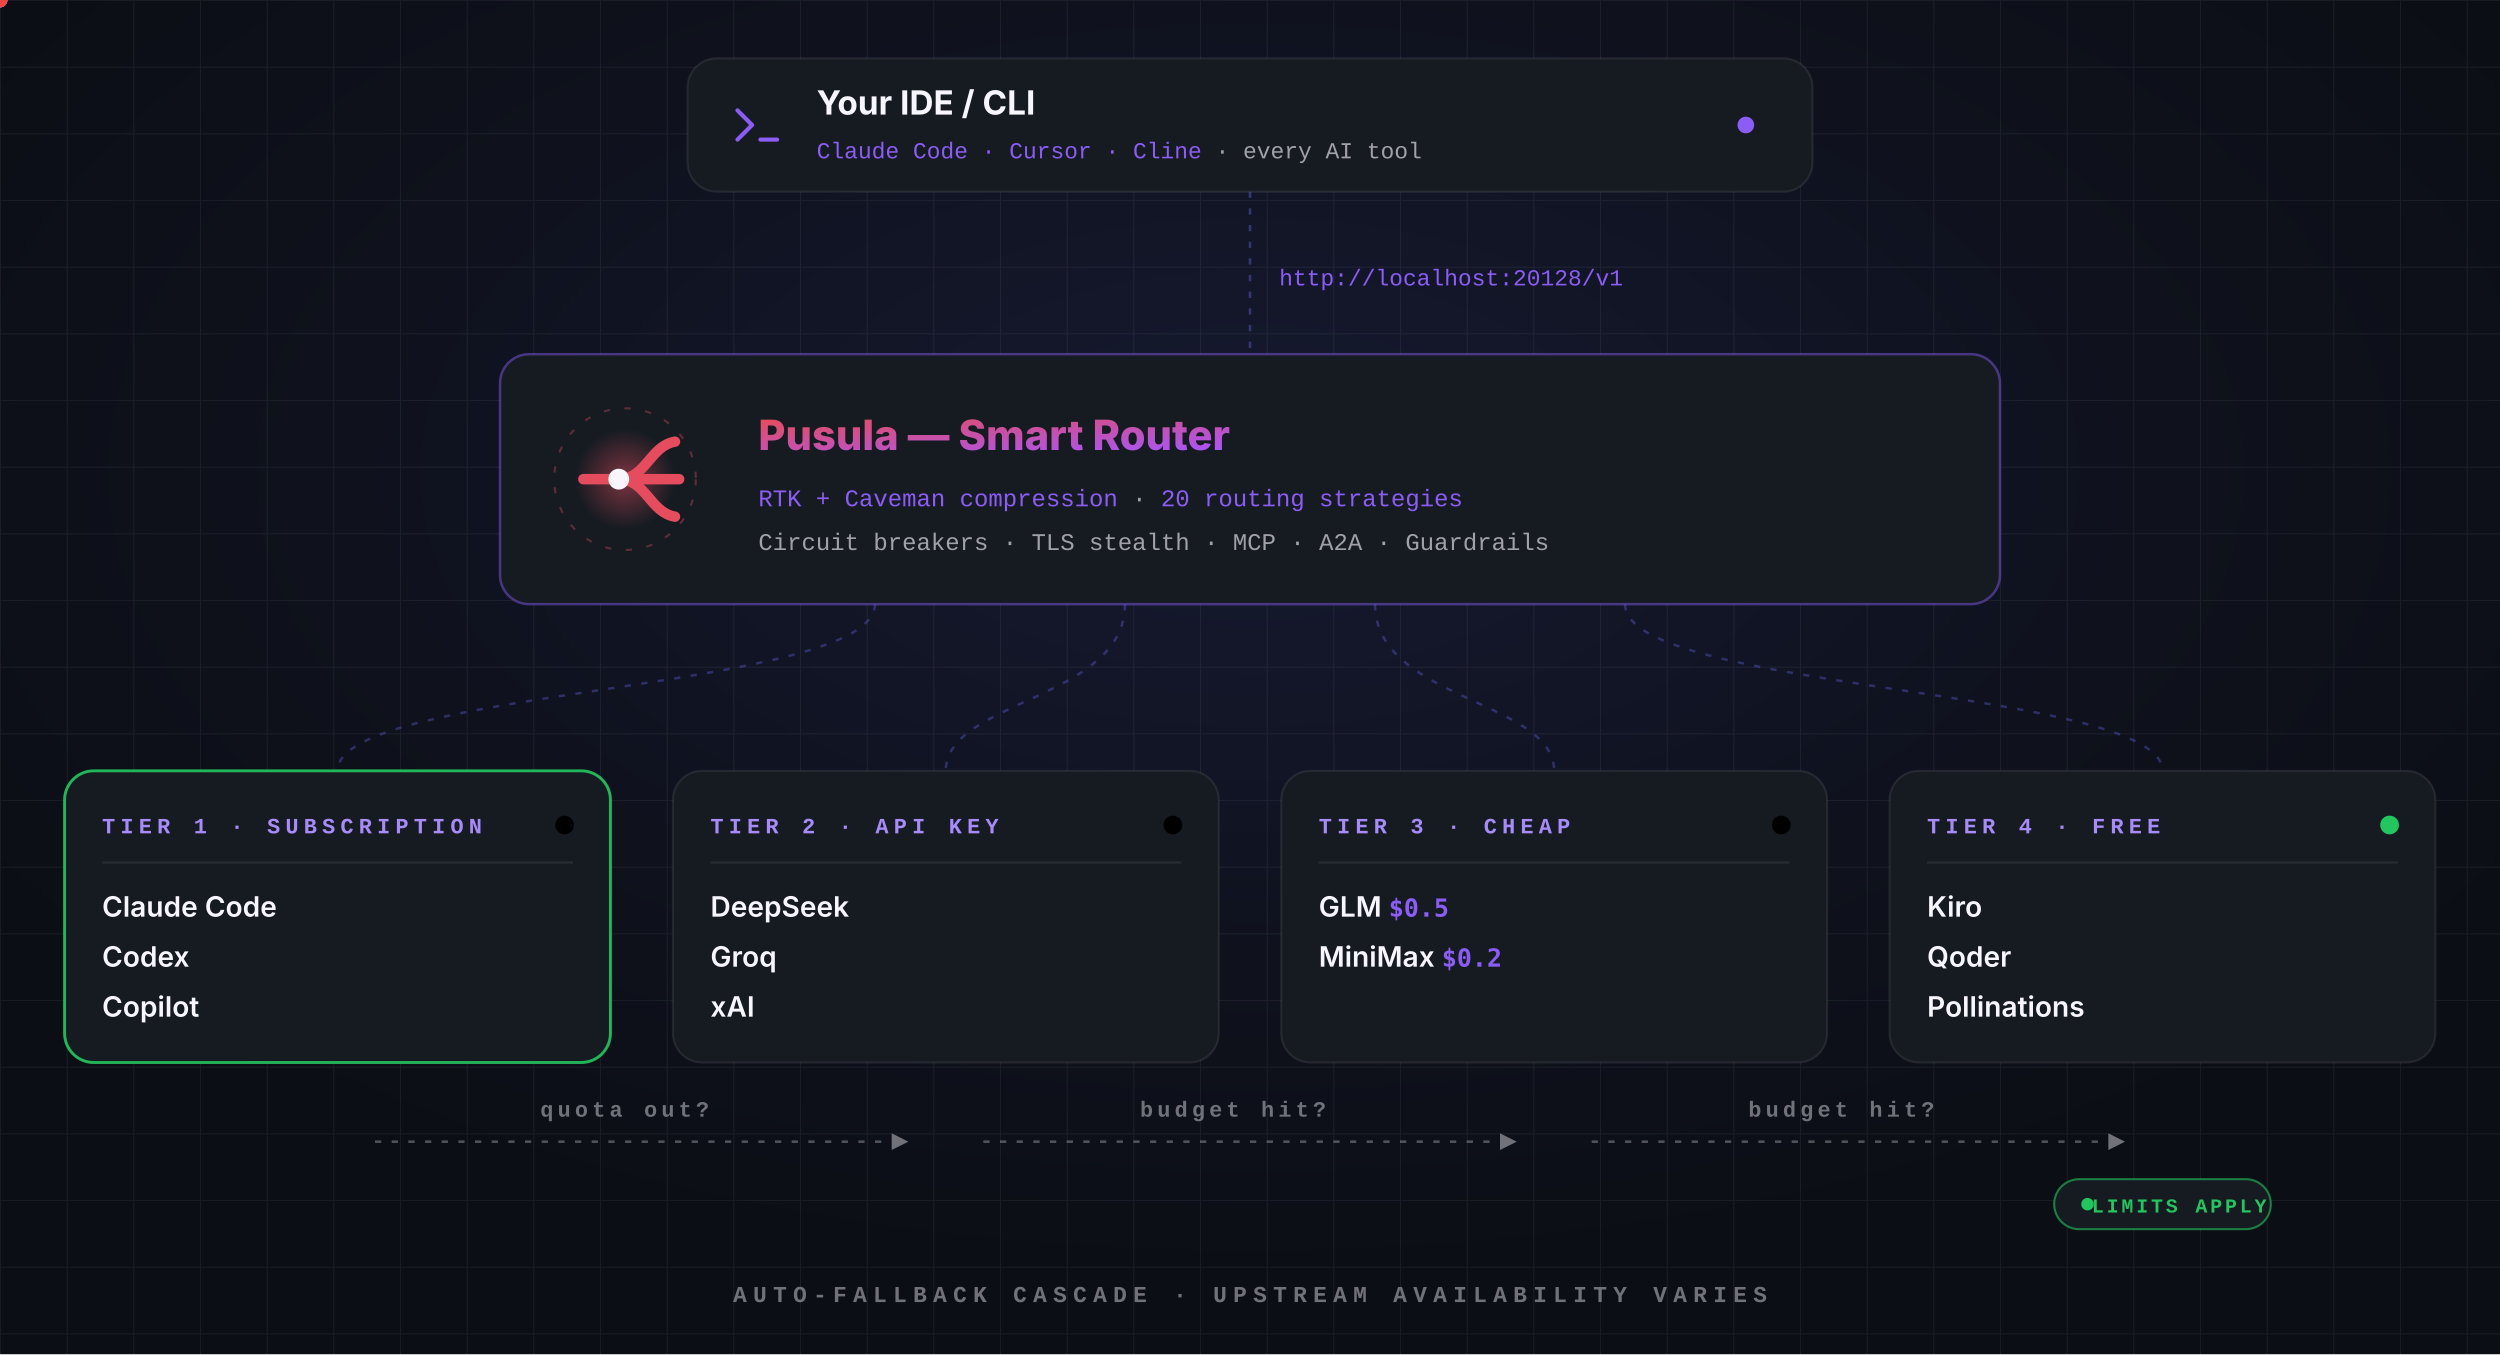
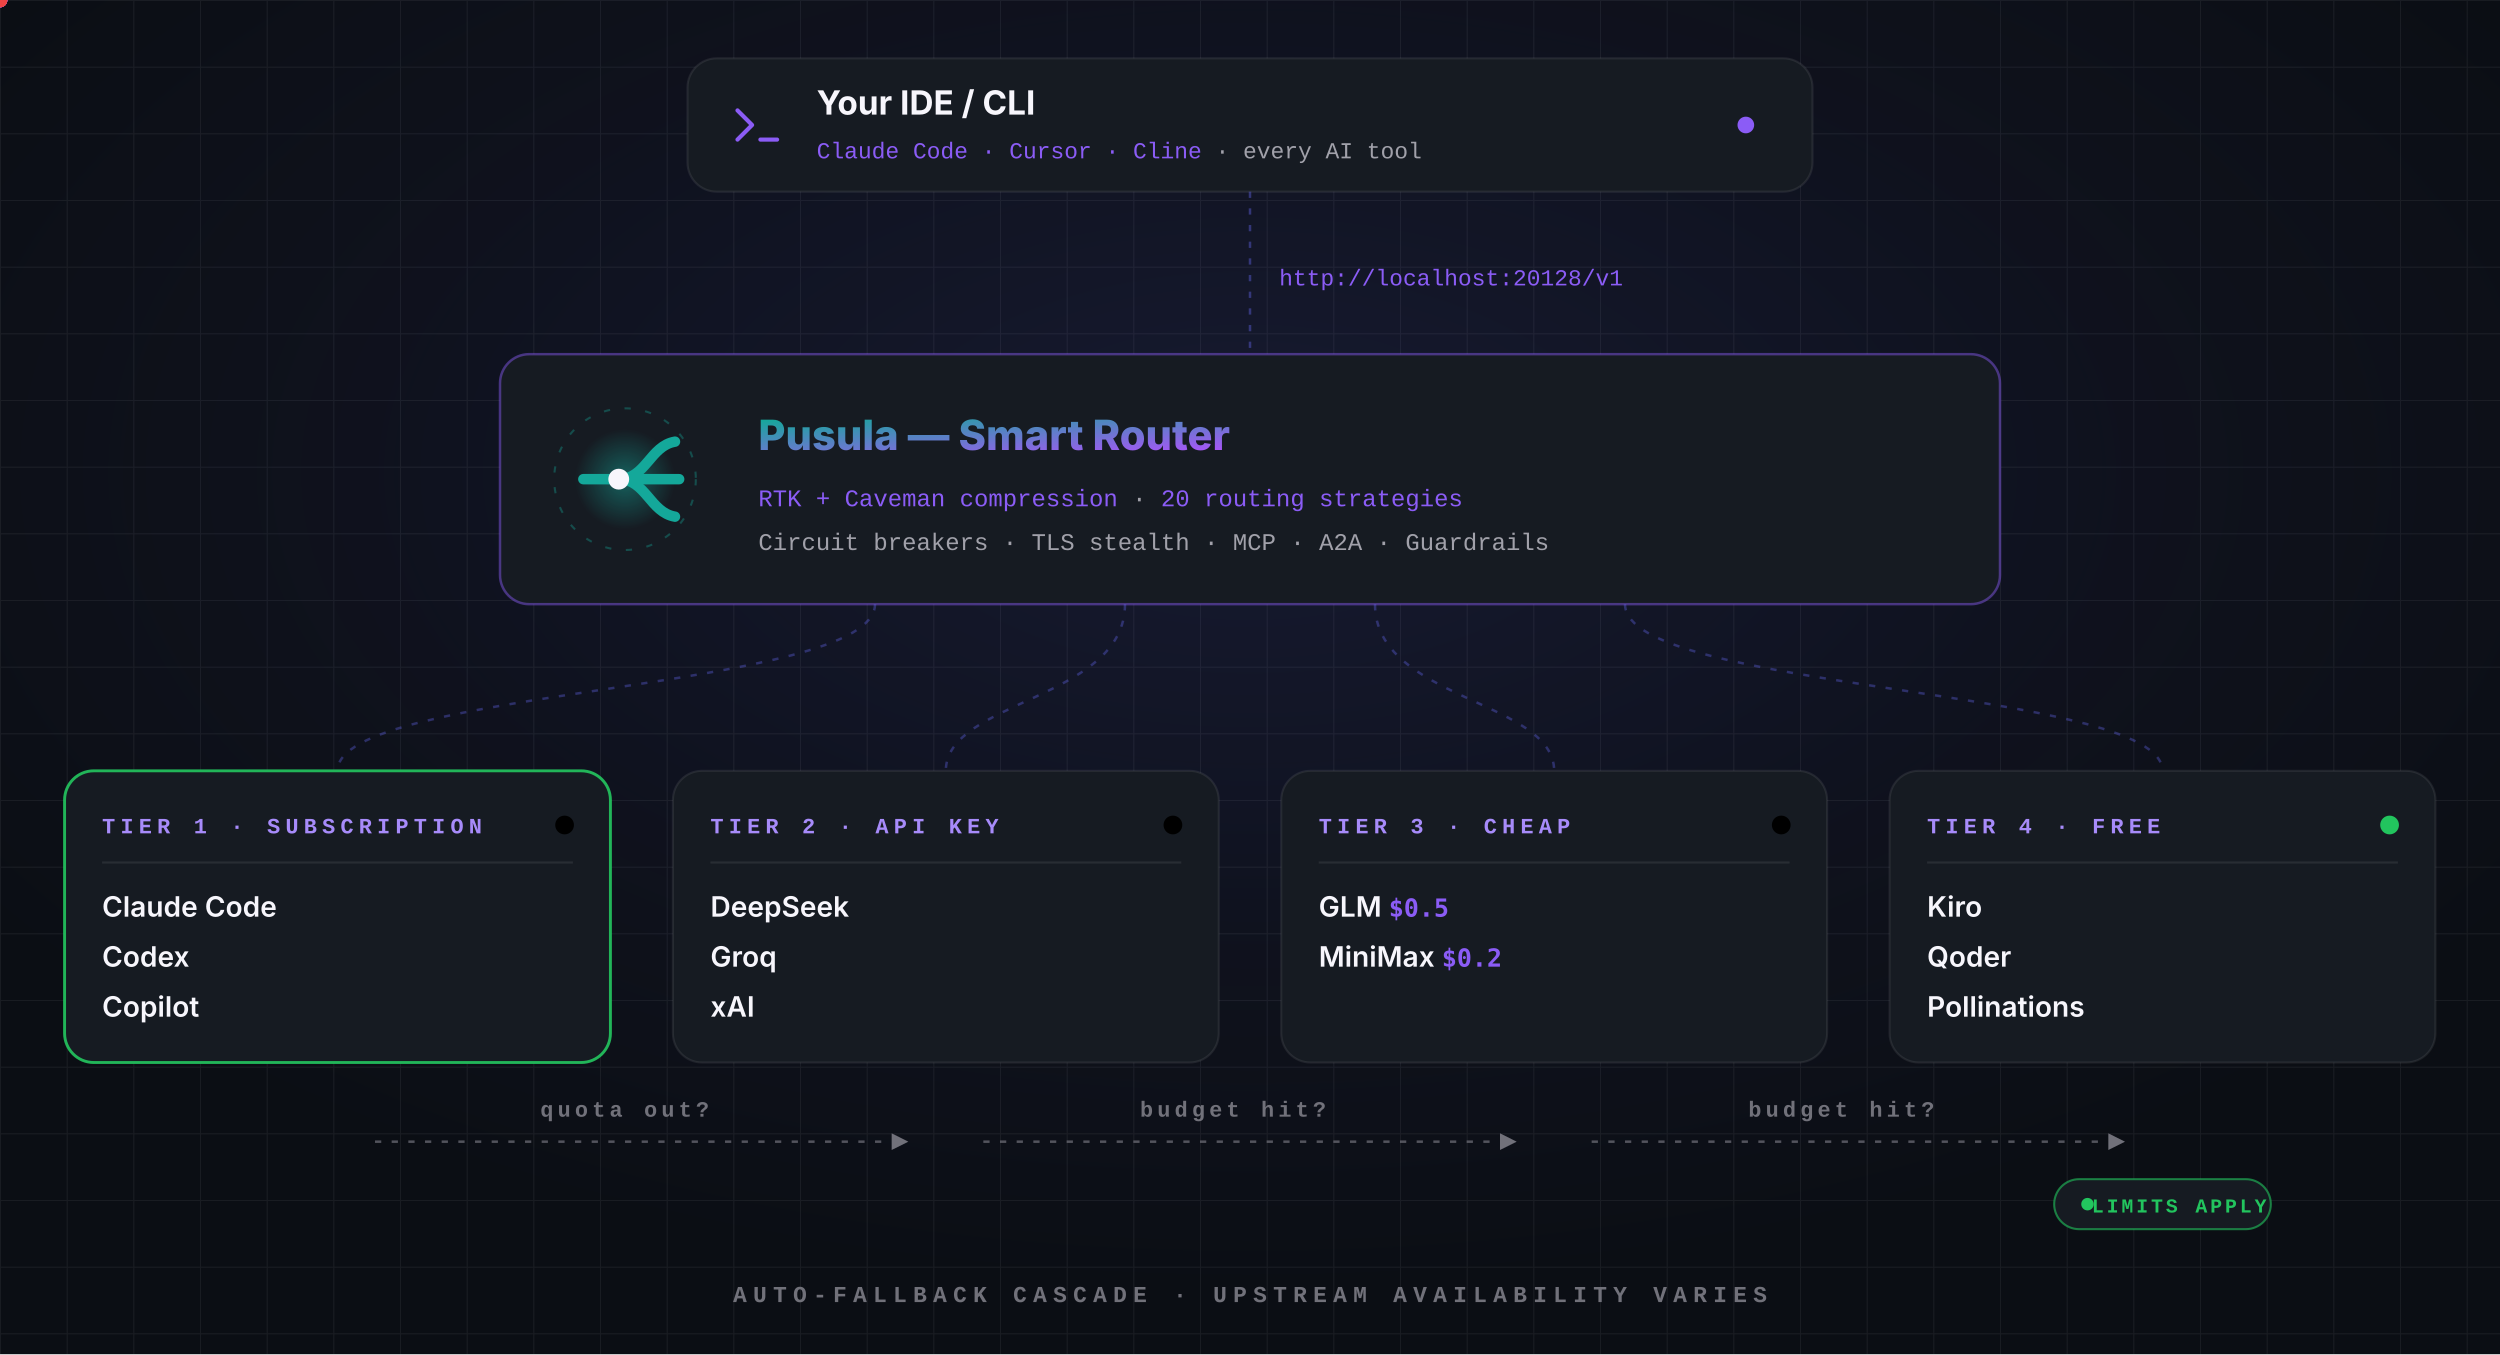
<svg xmlns="http://www.w3.org/2000/svg" viewBox="0 0 1200 650" role="img" aria-label="Pusula request flow — auto-fallback cascade across 4 provider tiers">
  <defs>
    <radialGradient id="hubGlow" cx="50%" cy="50%" r="50%">
-       <stop offset="0%" stop-color="#e54d5e" stop-opacity="0.5" />
-       <stop offset="100%" stop-color="#e54d5e" stop-opacity="0" />
+       <stop offset="0%" stop-color="#14a89a" stop-opacity="0.5" />
+       <stop offset="100%" stop-color="#14a89a" stop-opacity="0" />
    </radialGradient>
    <radialGradient id="bgGlow" cx="50%" cy="35%" r="60%">
      <stop offset="0%" stop-color="#6366f1" stop-opacity="0.13" />
      <stop offset="60%" stop-color="#6366f1" stop-opacity="0.04" />
      <stop offset="100%" stop-color="#6366f1" stop-opacity="0" />
    </radialGradient>
    <linearGradient id="cardGrad" x1="0" x2="0" y1="0" y2="1">
      <stop offset="0%" stop-color="#161b22" stop-opacity="1" />
      <stop offset="100%" stop-color="#161b22" stop-opacity="1" />
    </linearGradient>
    <path id="pIn" d="M 600,92 L 600,170" />
    <path id="pT1" d="M 420,290 C 420,332 162,330 162,370" />
    <path id="pT2" d="M 540,290 C 540,336 454,336 454,370" />
    <path id="pT3" d="M 660,290 C 660,336 746,336 746,370" />
    <path id="pT4" d="M 780,290 C 780,332 1038,330 1038,370" />
    <path id="pC1" d="M 180,548 L 428,548" />
    <path id="pC2" d="M 472,548 L 720,548" />
    <path id="pC3" d="M 764,548 L 1012,548" />
    <linearGradient id="gradBrand" x1="0" y1="0" x2="1" y2="1">
-       <stop offset="0%" stop-color="#e54d5e" />
+       <stop offset="0%" stop-color="#14a89a" />
      <stop offset="100%" stop-color="#a855f7" />
    </linearGradient>
    <pattern id="gridPaper" width="32" height="32" patternUnits="userSpaceOnUse">
      <path d="M 32 0 L 0 0 0 32" fill="none" stroke="#ffffff" stroke-opacity="0.06" stroke-width="1" />
    </pattern>
  </defs>
  <rect width="1200" height="650" fill="#0b0e14" />
  <rect width="1200" height="650" fill="url(#gridPaper)" />
  <rect width="1200" height="650" fill="url(#bgGlow)" />
  <rect x="330" y="28" width="540" height="64" rx="14" fill="url(#cardGrad)" stroke="#ffffff" stroke-opacity="0.08" stroke-width="1" />
  <g transform="translate(362, 60)" stroke="#8b5cf6" stroke-width="2" stroke-linecap="round" stroke-linejoin="round" fill="none">
    <path d="M -8 -7 L -1 0 L -8 7" />
    <line x1="3" y1="7" x2="11" y2="7" />
  </g>
  <text x="392" y="55" font-family="Inter, 'Segoe UI', Arial, Helvetica, system-ui, sans-serif" font-size="16" font-weight="700" fill="#F7F6FC">Your IDE / CLI</text>
  <text x="392" y="76" font-family="Consolas, 'Courier New', monospace" font-size="11" fill="#a1a1aa">
    <tspan fill="#8b5cf6">Claude Code · Cursor · Cline</tspan> · every AI tool</text>
  <circle cx="838" cy="60" r="4" fill="#8b5cf6">
    <animate attributeName="opacity" values="1;0.4;1" dur="2.5s" repeatCount="indefinite" />
  </circle>
  <use href="#pIn" stroke="#6366f1" stroke-width="1.2" stroke-dasharray="3 5" opacity="0.4" />
  <text x="614" y="137" font-family="Consolas, 'Courier New', monospace" font-size="11" fill="#8b5cf6">http://localhost:20128/v1</text>
  <g fill="#a78bfa">
    <circle r="3.2">
      <animateMotion dur="1.6s" repeatCount="indefinite" begin="0s">
        <mpath href="#pIn" />
      </animateMotion>
      <animate attributeName="opacity" values="0;1;1;0" dur="1.6s" begin="0s" repeatCount="indefinite" />
    </circle>
    <circle r="3.2">
      <animateMotion dur="1.6s" repeatCount="indefinite" begin="0.55s">
        <mpath href="#pIn" />
      </animateMotion>
      <animate attributeName="opacity" values="0;1;1;0" dur="1.6s" begin="0.55s" repeatCount="indefinite" />
    </circle>
    <circle r="3.2">
      <animateMotion dur="1.6s" repeatCount="indefinite" begin="1.1s">
        <mpath href="#pIn" />
      </animateMotion>
      <animate attributeName="opacity" values="0;1;1;0" dur="1.6s" begin="1.1s" repeatCount="indefinite" />
    </circle>
  </g>
  <rect x="240" y="170" width="720" height="120" rx="14" fill="url(#cardGrad)" stroke="#8b5cf6" stroke-width="1.2" stroke-opacity="0.45" />
  <g transform="translate(258, 188)">
-     <circle cx="42" cy="42" r="34" fill="none" stroke="#e54d5e" stroke-width="1" opacity="0.35" stroke-dasharray="3 7">
+     <circle cx="42" cy="42" r="34" fill="none" stroke="#14a89a" stroke-width="1" opacity="0.35" stroke-dasharray="3 7">
      <animateTransform attributeName="transform" type="rotate" from="0 42 42" to="360 42 42" dur="30s" repeatCount="indefinite" />
    </circle>
    <circle cx="42" cy="42" r="24" fill="url(#hubGlow)">
      <animate attributeName="r" values="22;30;22" dur="3.2s" repeatCount="indefinite" />
    </circle>
-     <g stroke="#e54d5e" stroke-width="5" stroke-linecap="round" fill="none">
+     <g stroke="#14a89a" stroke-width="5" stroke-linecap="round" fill="none">
      <line x1="22" y1="42" x2="38" y2="42" />
      <path d="M 39 42 C 52 42, 54 26, 66 24" />
      <path d="M 39 42 C 54 42, 56 42, 68 42" />
      <path d="M 39 42 C 52 42, 54 58, 66 60" />
    </g>
    <circle cx="39" cy="42" r="5" fill="#f7f6fc">
      <animate attributeName="opacity" values="1;0.7;1" dur="1.8s" repeatCount="indefinite" />
    </circle>
  </g>
  <text x="364" y="216" font-family="Inter, 'Segoe UI', Arial, Helvetica, system-ui, sans-serif" font-size="20" font-weight="800" fill="url(#gradBrand)">Pusula — Smart Router</text>
  <text x="364" y="243" font-family="Consolas, 'Courier New', monospace" font-size="11.5" fill="#a1a1aa">
    <tspan fill="#8b5cf6">RTK + Caveman compression</tspan> · <tspan fill="#8b5cf6">20 routing strategies</tspan>
  </text>
  <text x="364" y="264" font-family="Consolas, 'Courier New', monospace" font-size="11.5" fill="#a1a1aa">Circuit breakers · TLS stealth · MCP · A2A · Guardrails</text>
  <g stroke="#6366f1" stroke-width="1.2" fill="none" stroke-dasharray="3 5" opacity="0.35">
    <use href="#pT1" />
    <use href="#pT2" />
    <use href="#pT3" />
    <use href="#pT4" />
  </g>
  <g fill="#8b5cf6">
    <g>
      <animate attributeName="opacity" values="1;1;0;0;1" keyTimes="0;0.23;0.27;0.96;1" dur="16s" repeatCount="indefinite" />
      <circle r="3.5">
        <animateMotion dur="1.4s" repeatCount="indefinite" begin="0s">
          <mpath href="#pT1" />
        </animateMotion>
        <animate attributeName="opacity" values="0;1;1;0" dur="1.4s" begin="0s" repeatCount="indefinite" />
      </circle>
      <circle r="3.5">
        <animateMotion dur="1.4s" repeatCount="indefinite" begin="0.7s">
          <mpath href="#pT1" />
        </animateMotion>
        <animate attributeName="opacity" values="0;1;1;0" dur="1.4s" begin="0.7s" repeatCount="indefinite" />
      </circle>
    </g>
    <g>
      <animate attributeName="opacity" values="0;0;1;1;0;0" keyTimes="0;0.24;0.28;0.48;0.52;1" dur="16s" repeatCount="indefinite" />
      <circle r="3.5">
        <animateMotion dur="1.4s" repeatCount="indefinite" begin="0s">
          <mpath href="#pT2" />
        </animateMotion>
        <animate attributeName="opacity" values="0;1;1;0" dur="1.4s" begin="0s" repeatCount="indefinite" />
      </circle>
      <circle r="3.5">
        <animateMotion dur="1.4s" repeatCount="indefinite" begin="0.7s">
          <mpath href="#pT2" />
        </animateMotion>
        <animate attributeName="opacity" values="0;1;1;0" dur="1.4s" begin="0.7s" repeatCount="indefinite" />
      </circle>
    </g>
    <g>
      <animate attributeName="opacity" values="0;0;1;1;0;0" keyTimes="0;0.49;0.53;0.73;0.77;1" dur="16s" repeatCount="indefinite" />
      <circle r="3.5">
        <animateMotion dur="1.4s" repeatCount="indefinite" begin="0s">
          <mpath href="#pT3" />
        </animateMotion>
        <animate attributeName="opacity" values="0;1;1;0" dur="1.4s" begin="0s" repeatCount="indefinite" />
      </circle>
      <circle r="3.5">
        <animateMotion dur="1.4s" repeatCount="indefinite" begin="0.7s">
          <mpath href="#pT3" />
        </animateMotion>
        <animate attributeName="opacity" values="0;1;1;0" dur="1.4s" begin="0.7s" repeatCount="indefinite" />
      </circle>
    </g>
    <g>
      <animate attributeName="opacity" values="0;0;1;1;0" keyTimes="0;0.74;0.78;0.985;1" dur="16s" repeatCount="indefinite" />
      <circle r="3.5">
        <animateMotion dur="1.4s" repeatCount="indefinite" begin="0s">
          <mpath href="#pT4" />
        </animateMotion>
        <animate attributeName="opacity" values="0;1;1;0" dur="1.4s" begin="0s" repeatCount="indefinite" />
      </circle>
      <circle r="3.5">
        <animateMotion dur="1.4s" repeatCount="indefinite" begin="0.7s">
          <mpath href="#pT4" />
        </animateMotion>
        <animate attributeName="opacity" values="0;1;1;0" dur="1.4s" begin="0.7s" repeatCount="indefinite" />
      </circle>
    </g>
  </g>
  <g transform="translate(31, 370)">
    <rect width="262" height="140" rx="14" fill="url(#cardGrad)" stroke="#ffffff" stroke-opacity="0.08" stroke-width="1" />
    <rect width="262" height="140" rx="14" fill="none" stroke="#22c55e" stroke-width="1.4" stroke-opacity="0.9">
      <animate attributeName="stroke-opacity" values="0.9;0.9;0;0;0.9" keyTimes="0;0.23;0.27;0.96;1" dur="16s" repeatCount="indefinite" />
    </rect>
    <text x="18" y="30" font-family="Consolas, 'Courier New', monospace" font-size="10.5" letter-spacing="2.5" font-weight="700" fill="#a78bfa">TIER 1 · SUBSCRIPTION</text>
    <circle cx="240" cy="26" r="4.5">
      <animate attributeName="fill" values="#22c55e;#22c55e;#ef4444;#ef4444;#22c55e" keyTimes="0;0.23;0.28;0.985;1" dur="16s" repeatCount="indefinite" />
      <animate attributeName="opacity" values="1;0.45;1" dur="1.8s" repeatCount="indefinite" />
    </circle>
    <line x1="18" y1="44" x2="244" y2="44" stroke="#ffffff" stroke-opacity="0.08" stroke-width="1" />
    <g font-family="Inter, 'Segoe UI', Arial, Helvetica, system-ui, sans-serif" font-size="13.5" font-weight="600" fill="#F7F6FC">
      <text x="18" y="70">Claude Code</text>
      <text x="18" y="94">Codex</text>
      <text x="18" y="118">Copilot</text>
    </g>
  </g>
  <g transform="translate(323, 370)">
    <rect width="262" height="140" rx="14" fill="url(#cardGrad)" stroke="#ffffff" stroke-opacity="0.08" stroke-width="1" />
    <rect width="262" height="140" rx="14" fill="none" stroke="#22c55e" stroke-width="1.4" stroke-opacity="0">
      <animate attributeName="stroke-opacity" values="0;0;0.9;0.9;0;0" keyTimes="0;0.24;0.28;0.48;0.52;1" dur="16s" repeatCount="indefinite" />
    </rect>
    <text x="18" y="30" font-family="Consolas, 'Courier New', monospace" font-size="10.5" letter-spacing="2.5" font-weight="700" fill="#a78bfa">TIER 2 · API KEY</text>
    <circle cx="240" cy="26" r="4.5">
      <animate attributeName="fill" values="#71717a;#71717a;#22c55e;#22c55e;#ef4444;#ef4444;#71717a" keyTimes="0;0.24;0.28;0.48;0.53;0.985;1" dur="16s" repeatCount="indefinite" />
      <animate attributeName="opacity" values="1;0.5;1" dur="1.8s" repeatCount="indefinite" />
    </circle>
    <line x1="18" y1="44" x2="244" y2="44" stroke="#ffffff" stroke-opacity="0.08" stroke-width="1" />
    <g font-family="Inter, 'Segoe UI', Arial, Helvetica, system-ui, sans-serif" font-size="13.5" font-weight="600" fill="#F7F6FC">
      <text x="18" y="70">DeepSeek</text>
      <text x="18" y="94">Groq</text>
      <text x="18" y="118">xAI</text>
    </g>
  </g>
  <g transform="translate(615, 370)">
    <rect width="262" height="140" rx="14" fill="url(#cardGrad)" stroke="#ffffff" stroke-opacity="0.08" stroke-width="1" />
    <rect width="262" height="140" rx="14" fill="none" stroke="#22c55e" stroke-width="1.4" stroke-opacity="0">
      <animate attributeName="stroke-opacity" values="0;0;0.9;0.9;0;0" keyTimes="0;0.49;0.53;0.73;0.77;1" dur="16s" repeatCount="indefinite" />
    </rect>
    <text x="18" y="30" font-family="Consolas, 'Courier New', monospace" font-size="10.5" letter-spacing="2.5" font-weight="700" fill="#a78bfa">TIER 3 · CHEAP</text>
    <circle cx="240" cy="26" r="4.5">
      <animate attributeName="fill" values="#71717a;#71717a;#22c55e;#22c55e;#ef4444;#ef4444;#71717a" keyTimes="0;0.49;0.53;0.73;0.78;0.985;1" dur="16s" repeatCount="indefinite" />
      <animate attributeName="opacity" values="1;0.5;1" dur="1.8s" repeatCount="indefinite" />
    </circle>
    <line x1="18" y1="44" x2="244" y2="44" stroke="#ffffff" stroke-opacity="0.08" stroke-width="1" />
    <g font-family="Inter, 'Segoe UI', Arial, Helvetica, system-ui, sans-serif" font-size="13.5" font-weight="600" fill="#F7F6FC">
      <text x="18" y="70">GLM <tspan font-family="Consolas, monospace" font-size="12" fill="#8b5cf6">$0.5</tspan>
      </text>
      <text x="18" y="94">MiniMax <tspan font-family="Consolas, monospace" font-size="12" fill="#8b5cf6">$0.2</tspan>
      </text>
    </g>
  </g>
  <g transform="translate(907, 370)">
    <rect width="262" height="140" rx="14" fill="url(#cardGrad)" stroke="#ffffff" stroke-opacity="0.08" stroke-width="1" />
    <rect width="262" height="140" rx="14" fill="none" stroke="#22c55e" stroke-width="1.4" stroke-opacity="0">
      <animate attributeName="stroke-opacity" values="0;0;0.9;0.9;0" keyTimes="0;0.74;0.78;0.985;1" dur="16s" repeatCount="indefinite" />
    </rect>
    <text x="18" y="30" font-family="Consolas, 'Courier New', monospace" font-size="10.5" letter-spacing="2.5" font-weight="700" fill="#a78bfa">TIER 4 · FREE</text>
    <circle cx="240" cy="26" r="4.5" fill="#22c55e">
      <animate attributeName="opacity" values="1;0.45;1" dur="1.8s" repeatCount="indefinite" />
    </circle>
    <line x1="18" y1="44" x2="244" y2="44" stroke="#ffffff" stroke-opacity="0.08" stroke-width="1" />
    <g font-family="Inter, 'Segoe UI', Arial, Helvetica, system-ui, sans-serif" font-size="13.5" font-weight="600" fill="#F7F6FC">
      <text x="18" y="70">Kiro</text>
      <text x="18" y="94">Qoder</text>
      <text x="18" y="118">Pollinations</text>
    </g>
  </g>
  <g stroke="#71717a" stroke-width="1.2" fill="none" stroke-dasharray="3 5" opacity="0.7">
    <use href="#pC1" />
    <use href="#pC2" />
    <use href="#pC3" />
  </g>
  <polygon points="428,544 436,548 428,552" fill="#71717a" />
  <polygon points="720,544 728,548 720,552" fill="#71717a" />
  <polygon points="1012,544 1020,548 1012,552" fill="#71717a" />
  <text x="304" y="536" font-family="Consolas, 'Courier New', monospace" font-size="10.5" letter-spacing="2" font-weight="700" fill="#71717a" text-anchor="middle">
    quota out?
    <animate attributeName="fill" values="#71717a;#71717a;#ef4444;#ef4444;#71717a;#71717a" keyTimes="0;0.21;0.23;0.29;0.32;1" dur="16s" repeatCount="indefinite" />
  </text>
  <text x="596" y="536" font-family="Consolas, 'Courier New', monospace" font-size="10.5" letter-spacing="2" font-weight="700" fill="#71717a" text-anchor="middle">
    budget hit?
    <animate attributeName="fill" values="#71717a;#71717a;#ef4444;#ef4444;#71717a;#71717a" keyTimes="0;0.46;0.48;0.54;0.57;1" dur="16s" repeatCount="indefinite" />
  </text>
  <text x="888" y="536" font-family="Consolas, 'Courier New', monospace" font-size="10.5" letter-spacing="2" font-weight="700" fill="#71717a" text-anchor="middle">
    budget hit?
    <animate attributeName="fill" values="#71717a;#71717a;#ef4444;#ef4444;#71717a;#71717a" keyTimes="0;0.71;0.73;0.79;0.82;1" dur="16s" repeatCount="indefinite" />
  </text>
  <circle r="3.5" fill="#ef4444">
    <animateMotion dur="16s" repeatCount="indefinite" calcMode="linear" keyPoints="0;0;1;1" keyTimes="0;0.235;0.27;1">
      <mpath href="#pC1" />
    </animateMotion>
    <animate attributeName="opacity" values="0;0;1;1;0;0" keyTimes="0;0.235;0.245;0.265;0.275;1" dur="16s" repeatCount="indefinite" />
  </circle>
  <circle r="3.5" fill="#ef4444">
    <animateMotion dur="16s" repeatCount="indefinite" calcMode="linear" keyPoints="0;0;1;1" keyTimes="0;0.485;0.52;1">
      <mpath href="#pC2" />
    </animateMotion>
    <animate attributeName="opacity" values="0;0;1;1;0;0" keyTimes="0;0.485;0.495;0.515;0.525;1" dur="16s" repeatCount="indefinite" />
  </circle>
  <circle r="3.5" fill="#ef4444">
    <animateMotion dur="16s" repeatCount="indefinite" calcMode="linear" keyPoints="0;0;1;1" keyTimes="0;0.735;0.77;1">
      <mpath href="#pC3" />
    </animateMotion>
    <animate attributeName="opacity" values="0;0;1;1;0;0" keyTimes="0;0.735;0.745;0.765;0.775;1" dur="16s" repeatCount="indefinite" />
  </circle>
  <g transform="translate(986, 566)">
    <rect width="104" height="24" rx="12" fill="#161b22" stroke="#22c55e" stroke-width="1" stroke-opacity="0.6" />
    <circle cx="16" cy="12" r="3" fill="#22c55e">
      <animate attributeName="opacity" values="1;0.35;1" dur="1.6s" repeatCount="indefinite" />
    </circle>
    <text x="60" y="16" text-anchor="middle" font-family="Consolas, 'Courier New', monospace" font-size="9.5" letter-spacing="1.4" font-weight="700" fill="#22c55e">LIMITS APPLY</text>
  </g>
  <text x="600" y="625" font-family="Consolas, 'Courier New', monospace" font-size="11" letter-spacing="3" font-weight="700" fill="#71717a" text-anchor="middle">AUTO-FALLBACK CASCADE · UPSTREAM AVAILABILITY VARIES</text>
</svg>
